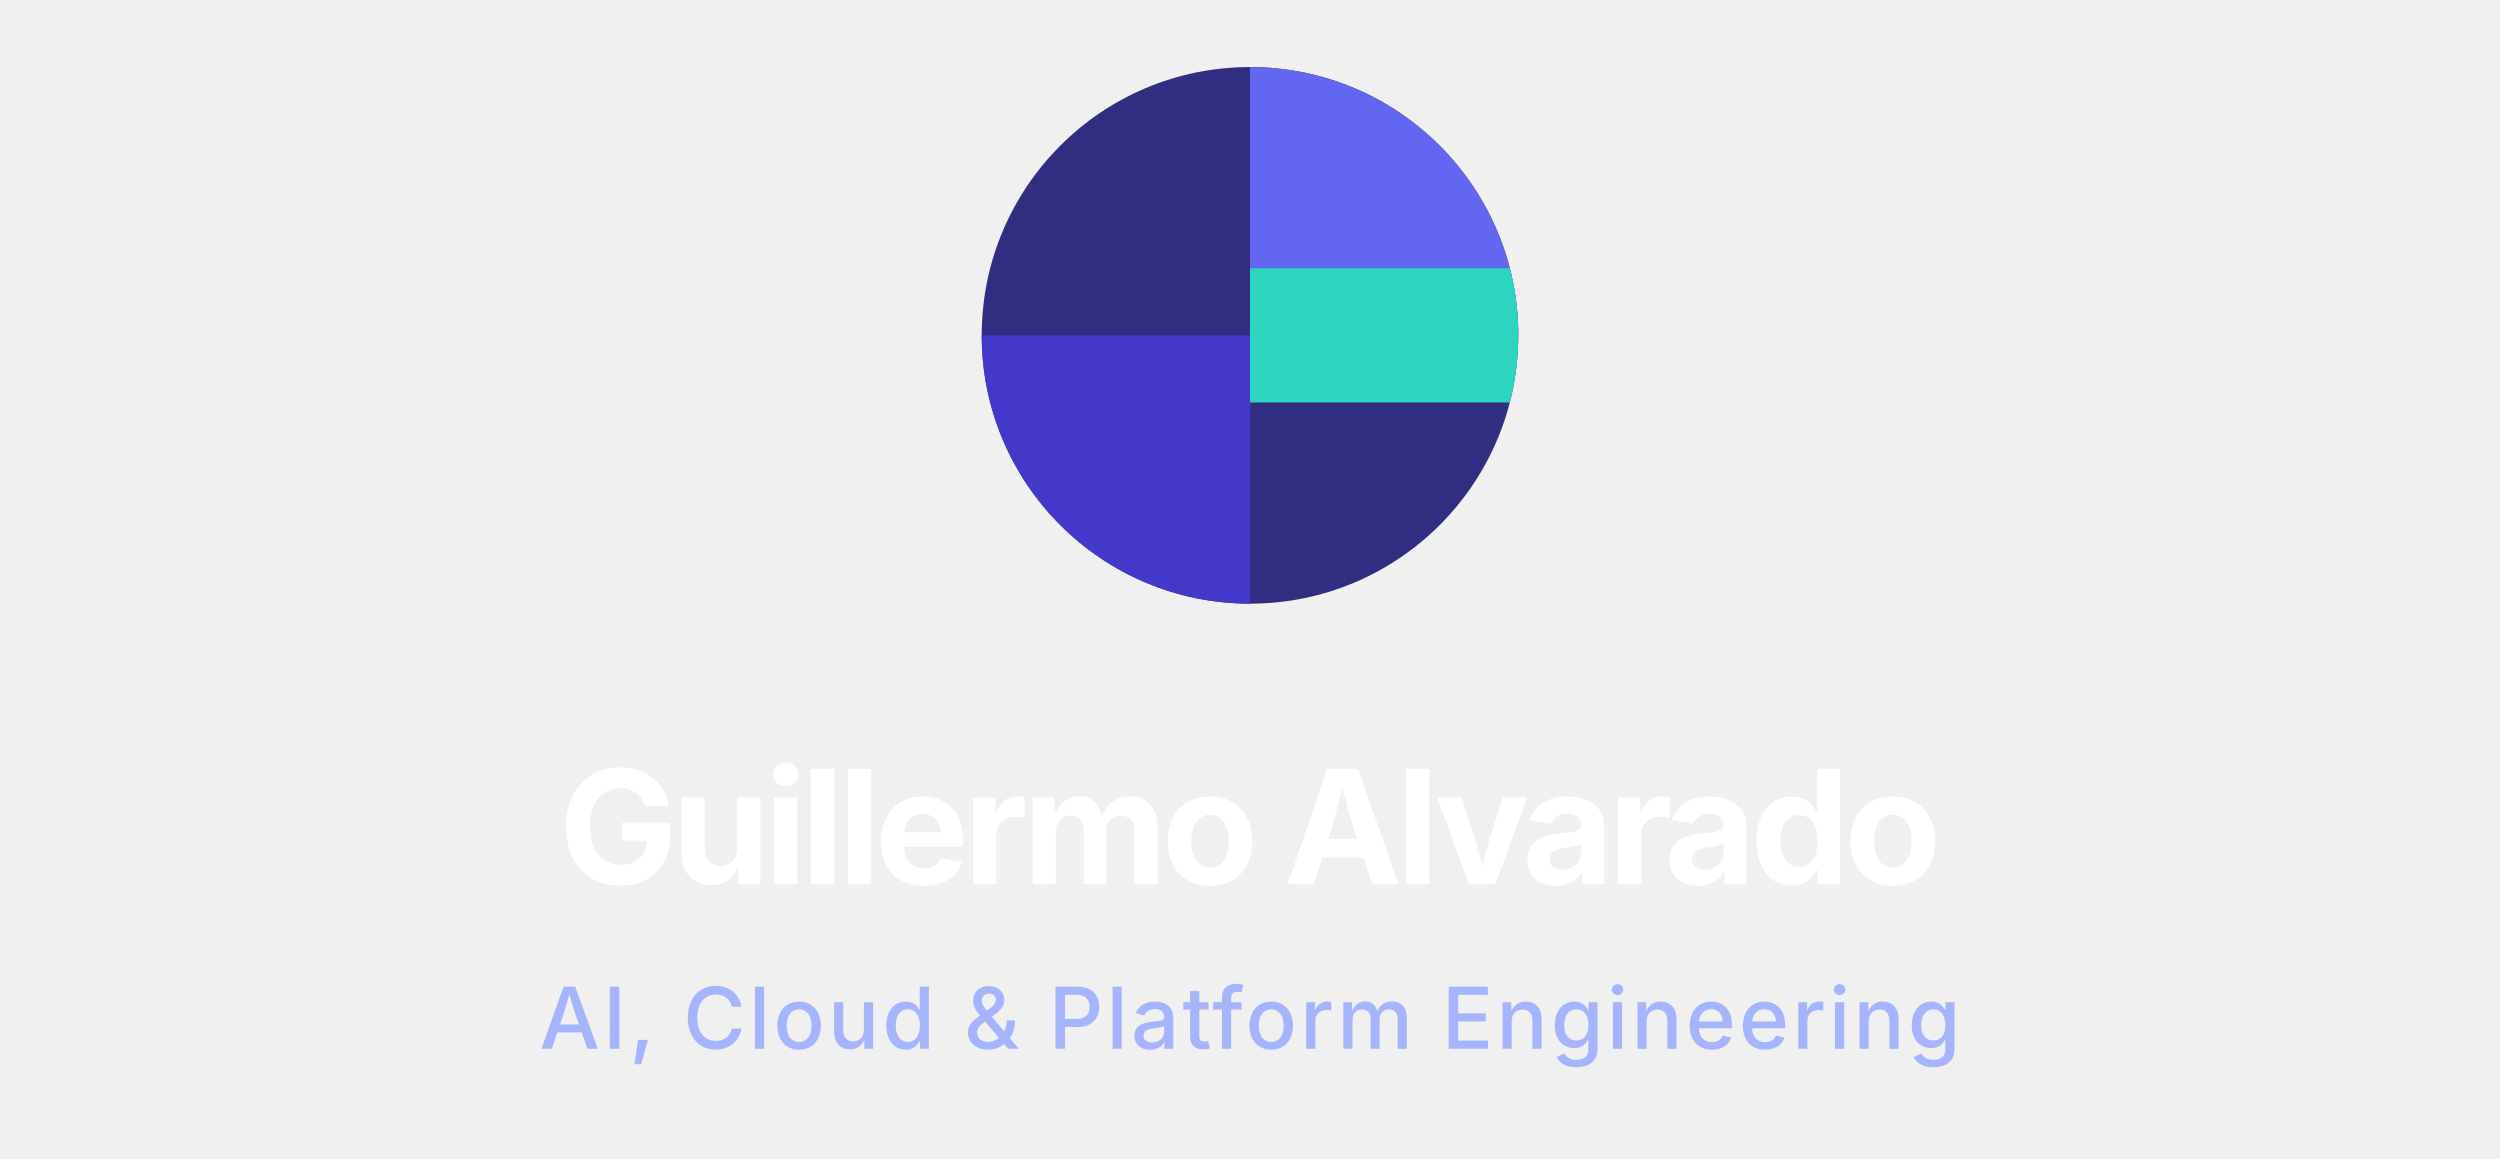
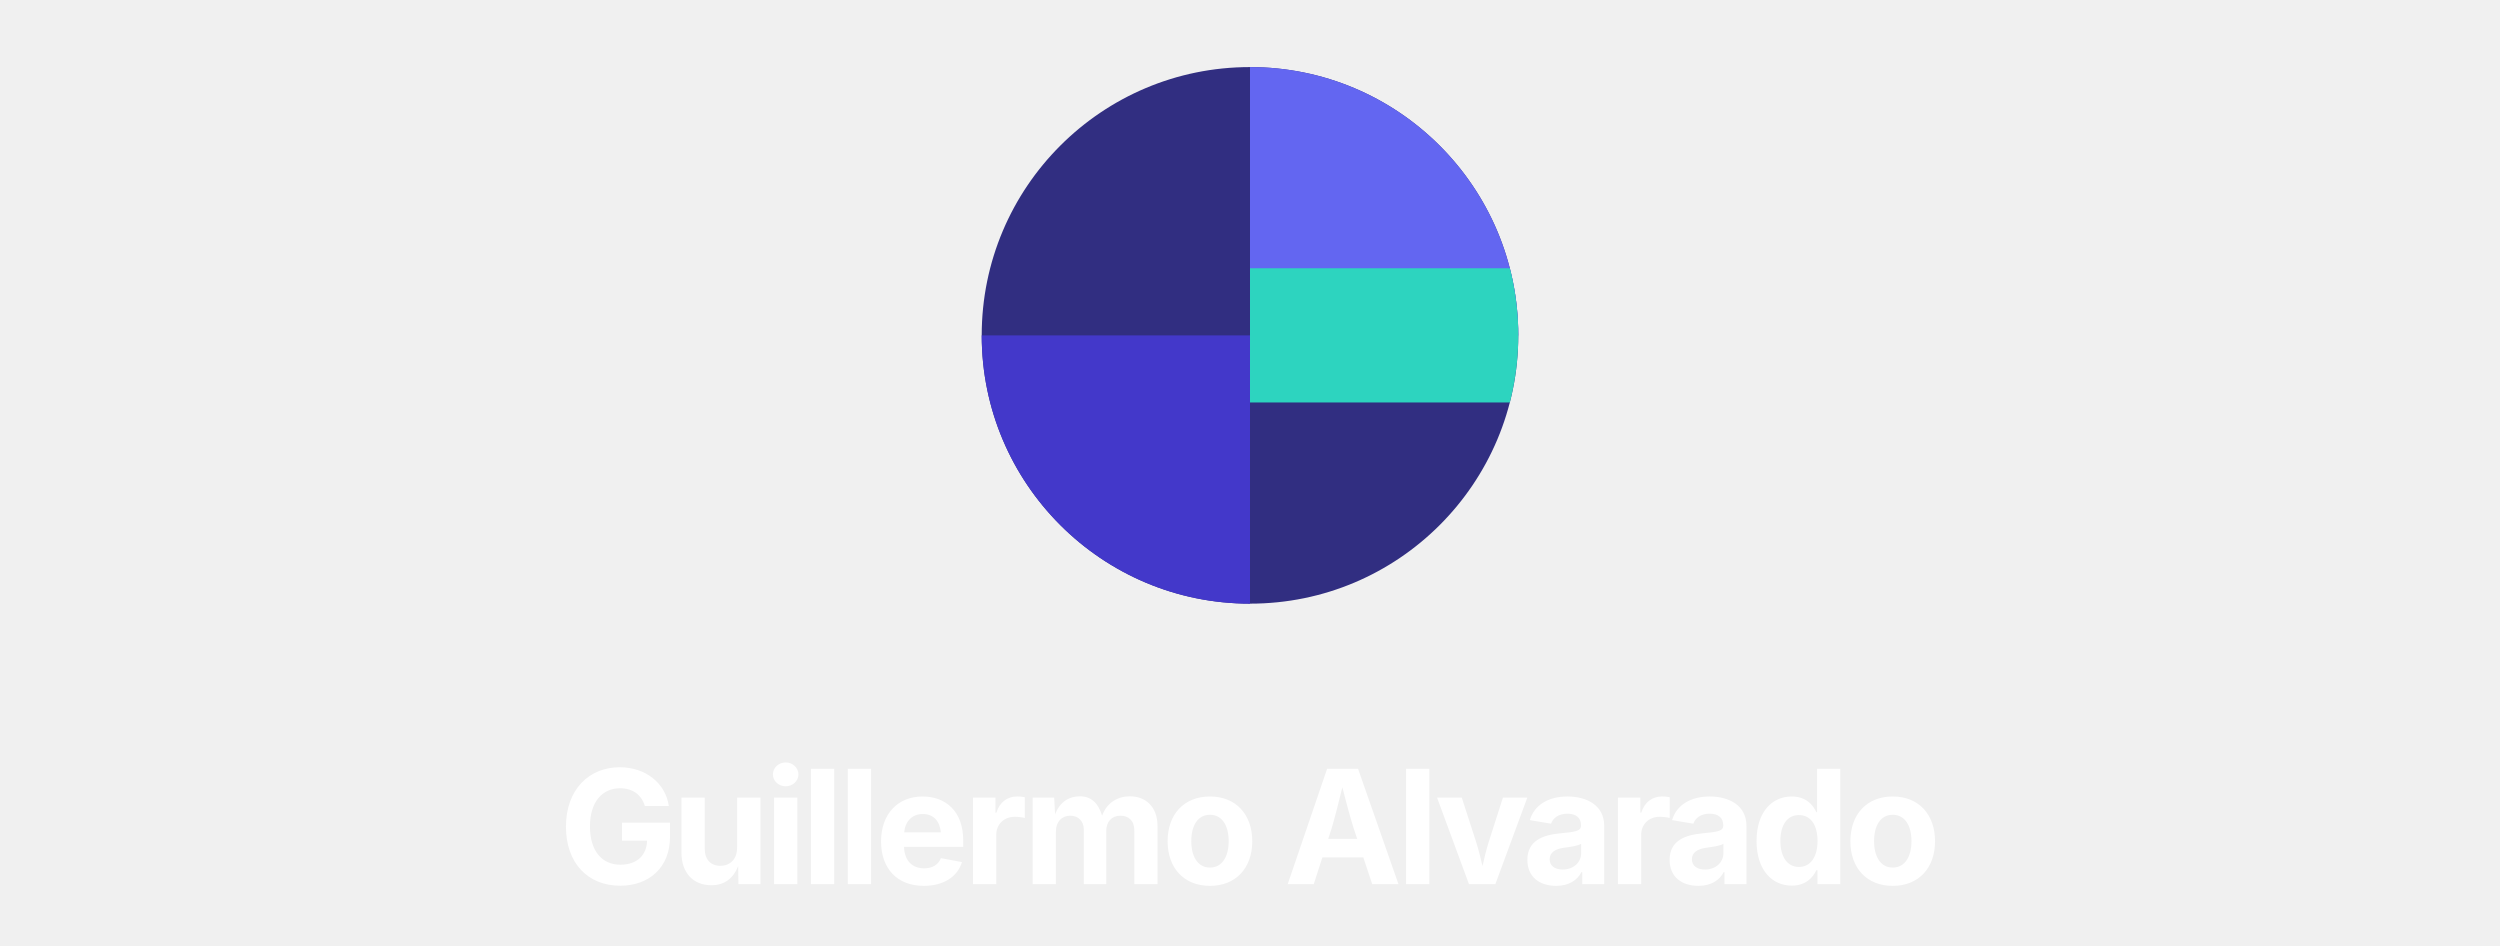
- <svg xmlns="http://www.w3.org/2000/svg" viewBox="0 0 820 380" width="820" height="380">
+ <svg xmlns="http://www.w3.org/2000/svg" viewBox="0 0 820 310" width="820" height="310">
  <defs>
    <clipPath id="circ">
      <circle cx="410" cy="110" r="88" />
    </clipPath>
  </defs>
  <circle cx="410" cy="110" r="88" fill="#312e81" />
  <path d="M410,110 L410,22 A88,88 0 0,1 498,110 Z" fill="#6366f1" />
  <path d="M410,110 L322,110 A88,88 0 0,0 410,198 Z" fill="#4338ca" />
  <rect x="410" y="88" width="88" height="44" fill="#2dd4bf" clip-path="url(#circ)" />
  <text x="410" y="290" text-anchor="middle" font-family="Inter, -apple-system, BlinkMacSystemFont, 'Segoe UI', sans-serif" font-size="52" font-weight="700" fill="#ffffff" letter-spacing="-2">Guillermo Alvarado</text>
-   <text x="410" y="344" text-anchor="middle" font-family="Inter, -apple-system, BlinkMacSystemFont, 'Segoe UI', sans-serif" font-size="28" font-weight="500" fill="#a5b4fc" letter-spacing="1">AI, Cloud &amp; Platform Engineering</text>
</svg>
